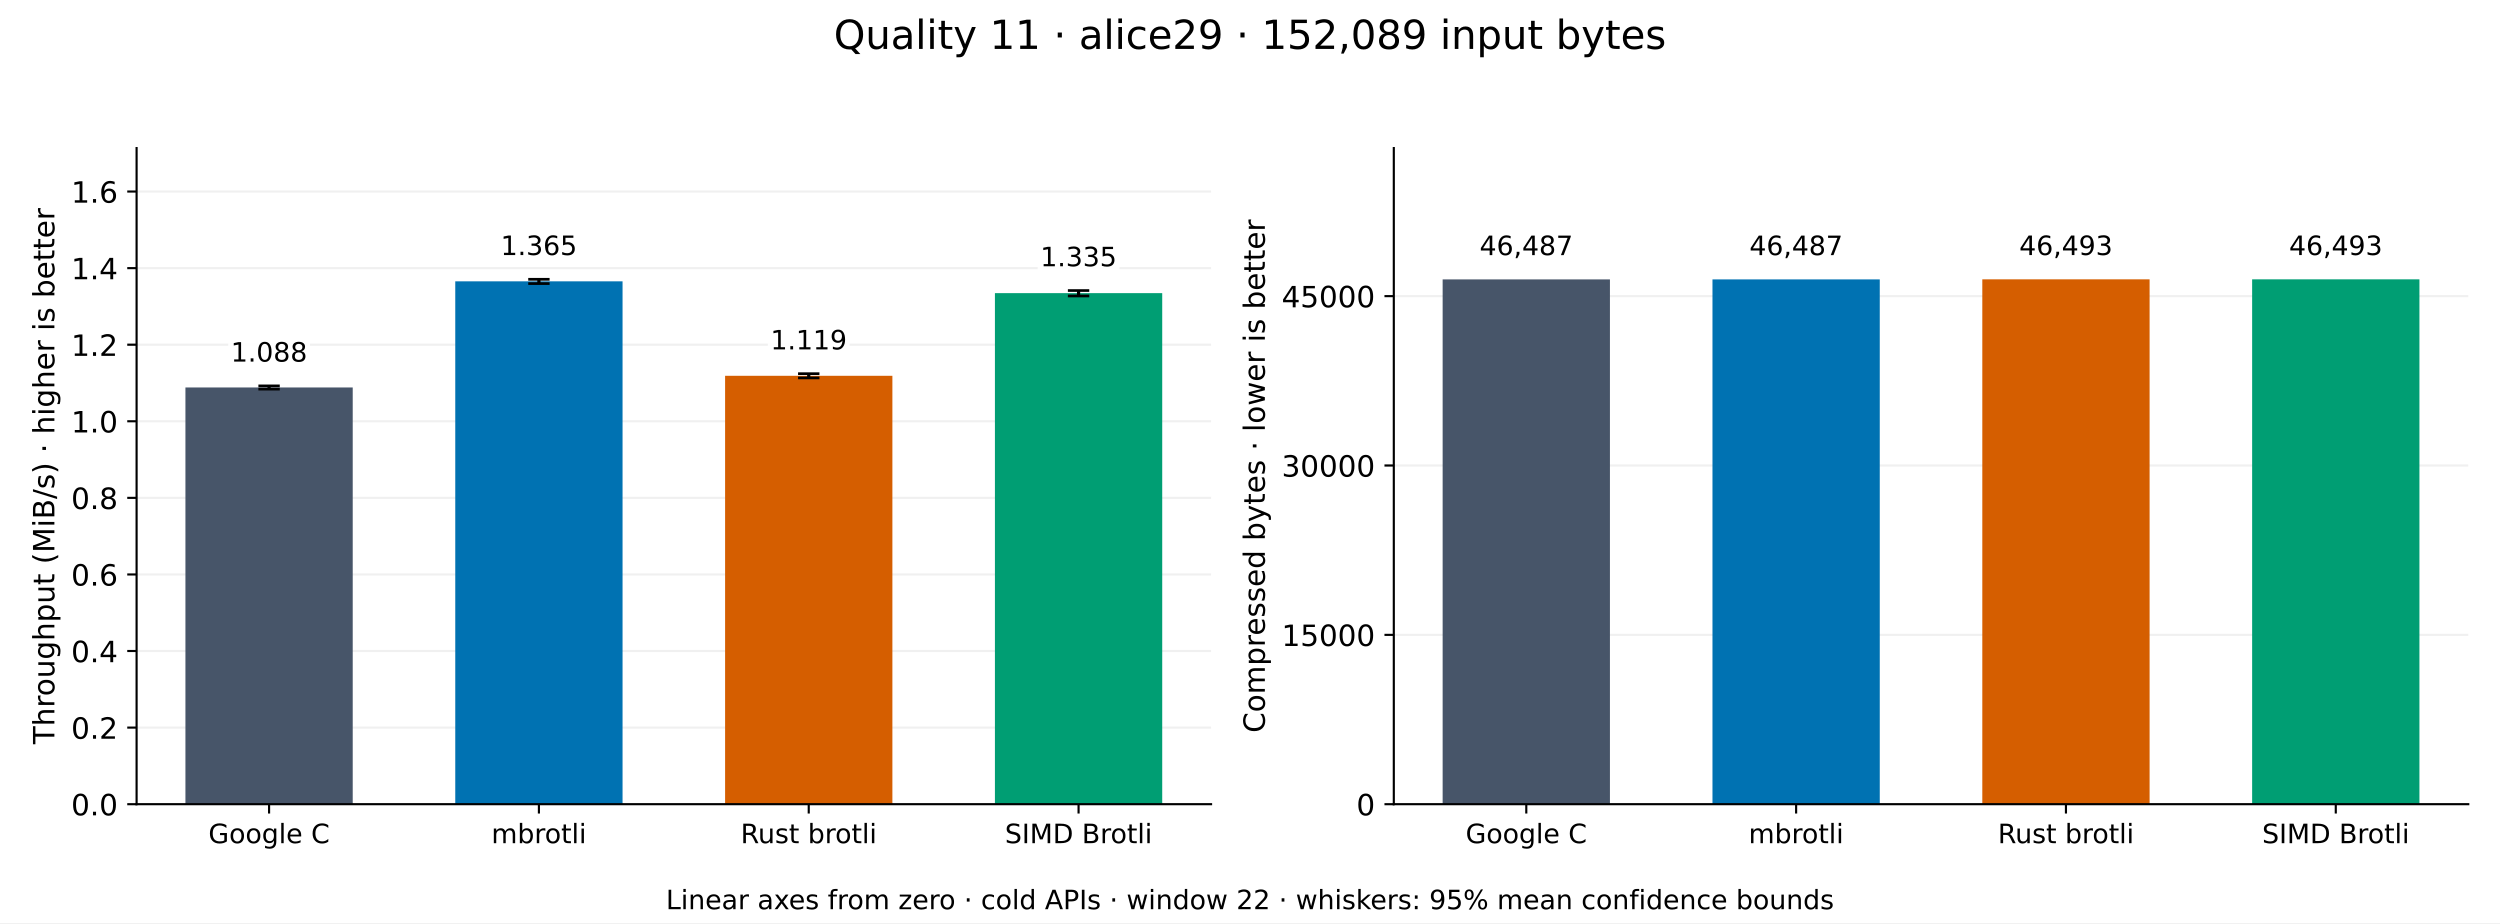
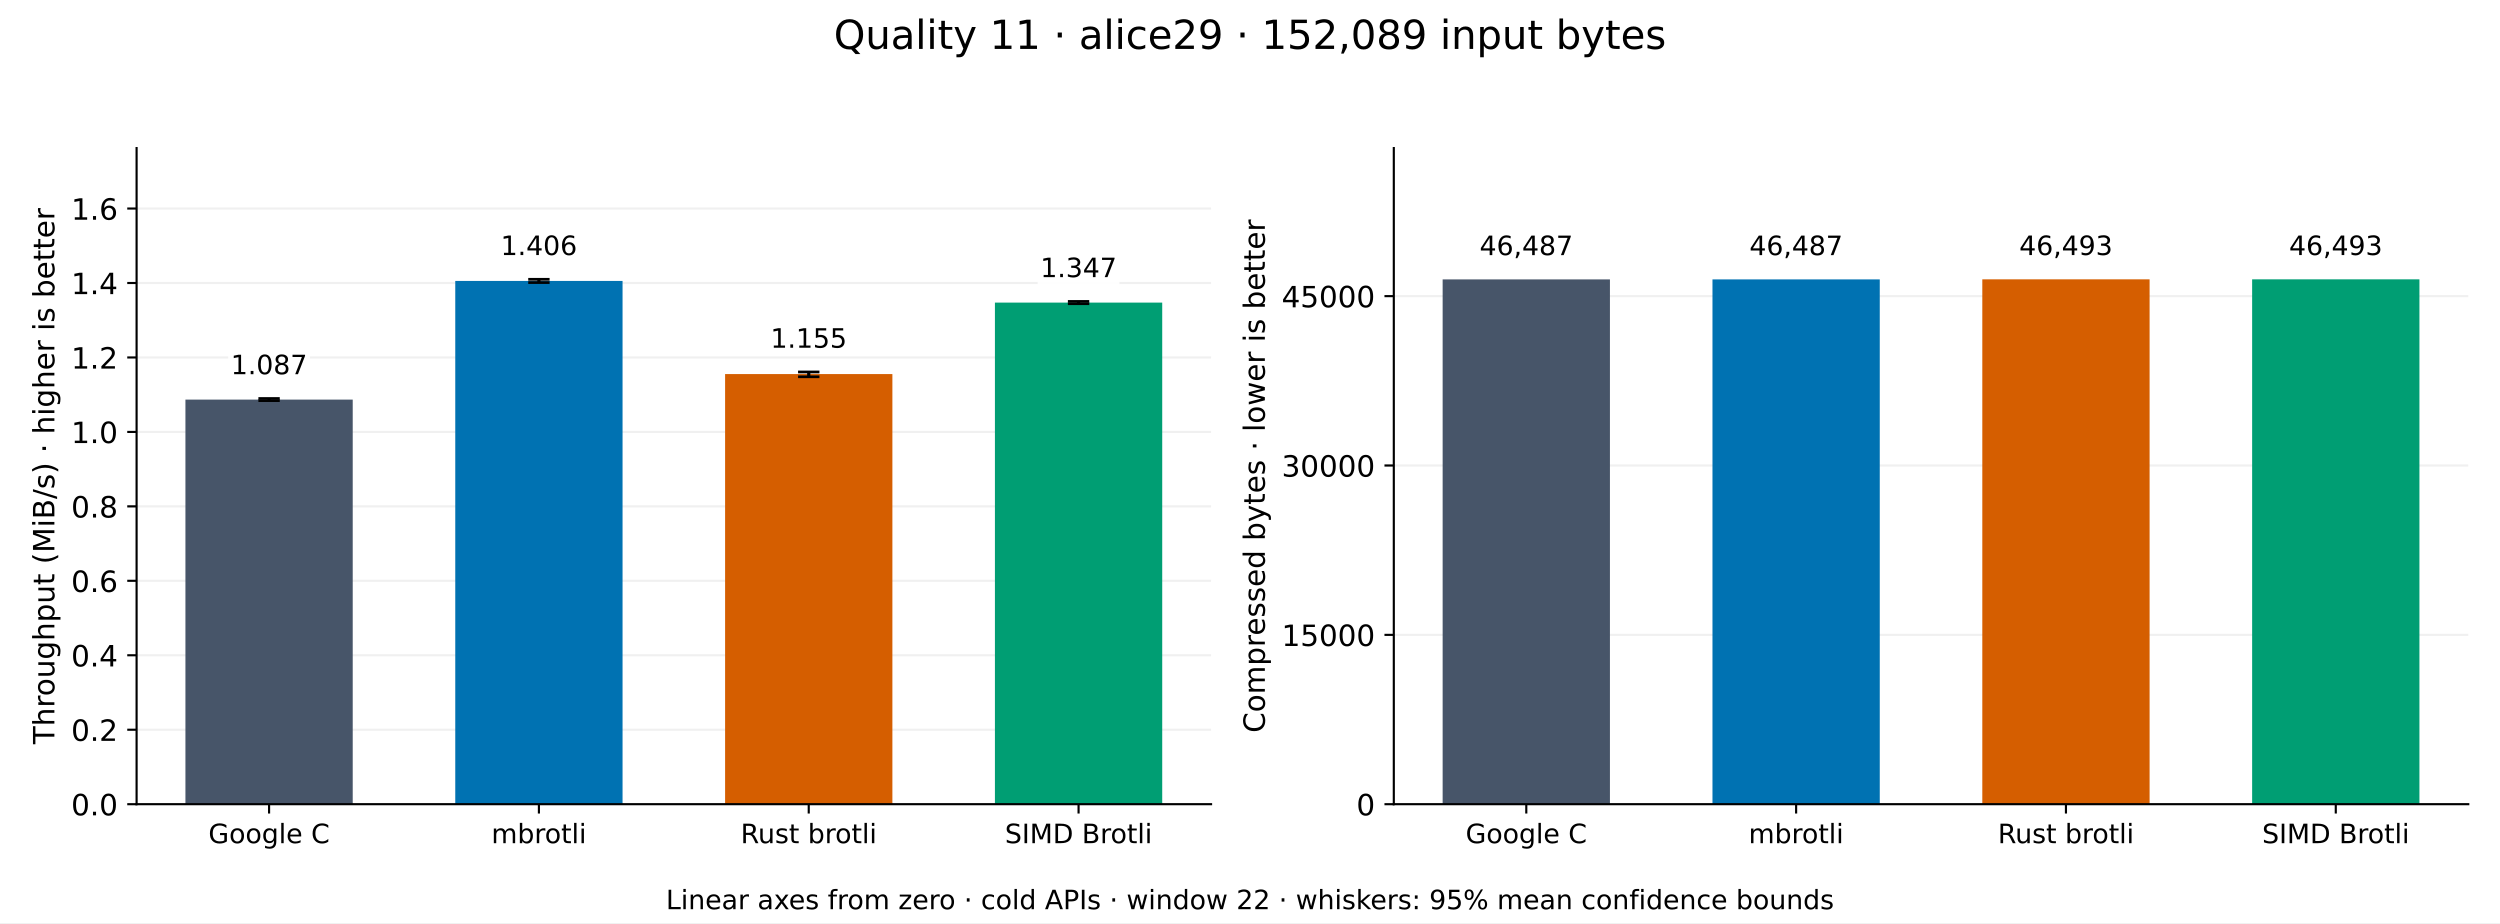
<svg xmlns="http://www.w3.org/2000/svg" xmlns:xlink="http://www.w3.org/1999/xlink" width="936pt" height="345.6pt" viewBox="0 0 936 345.6" version="1.1">
  <defs>
    <style type="text/css">*{stroke-linejoin: round; stroke-linecap: butt}</style>
  </defs>
  <g id="figure_1">
    <g id="patch_1">
      <path d="M 0 345.6 L 936 345.6 L 936 0 L 0 0 z " style="fill: #ffffff" />
    </g>
    <g id="axes_1">
      <g id="patch_2">
        <path d="M 51.14 301.088 L 453.42 301.088 L 453.42 55.44 L 51.14 55.44 z " style="fill: #ffffff" />
      </g>
      <g id="matplotlib.axis_1">
        <g id="xtick_1">
          <g id="line2d_1">
            <defs>
              <path id="m3d63aaa0ea" d="M 0 0 L 0 3.5 " style="stroke: #000000; stroke-width: 0.8" />
            </defs>
            <g>
              <use xlink:href="#m3d63aaa0ea" x="100.743" y="301.088" style="stroke: #000000; stroke-width: 0.8" />
            </g>
          </g>
          <g id="text_1">
            <text style="font-size: 10px; font-family: 'DejaVu Sans', 'Bitstream Vera Sans', 'Computer Modern Sans Serif', 'Lucida Grande', 'Verdana', 'Geneva', 'Lucid', 'Arial', 'Helvetica', 'Avant Garde', sans-serif; text-anchor: middle" x="100.743" y="315.686" transform="rotate(-0 100.7431 315.6864)">Google C</text>
          </g>
        </g>
        <g id="xtick_2">
          <g id="line2d_2">
            <g>
              <use xlink:href="#m3d63aaa0ea" x="201.768" y="301.088" style="stroke: #000000; stroke-width: 0.8" />
            </g>
          </g>
          <g id="text_2">
            <text style="font-size: 10px; font-family: 'DejaVu Sans', 'Bitstream Vera Sans', 'Computer Modern Sans Serif', 'Lucida Grande', 'Verdana', 'Geneva', 'Lucid', 'Arial', 'Helvetica', 'Avant Garde', sans-serif; text-anchor: middle" x="201.768" y="315.686" transform="rotate(-0 201.7677 315.6864)">mbrotli</text>
          </g>
        </g>
        <g id="xtick_3">
          <g id="line2d_3">
            <g>
              <use xlink:href="#m3d63aaa0ea" x="302.792" y="301.088" style="stroke: #000000; stroke-width: 0.8" />
            </g>
          </g>
          <g id="text_3">
            <text style="font-size: 10px; font-family: 'DejaVu Sans', 'Bitstream Vera Sans', 'Computer Modern Sans Serif', 'Lucida Grande', 'Verdana', 'Geneva', 'Lucid', 'Arial', 'Helvetica', 'Avant Garde', sans-serif; text-anchor: middle" x="302.792" y="315.686" transform="rotate(-0 302.7923 315.6864)">Rust brotli</text>
          </g>
        </g>
        <g id="xtick_4">
          <g id="line2d_4">
            <g>
              <use xlink:href="#m3d63aaa0ea" x="403.817" y="301.088" style="stroke: #000000; stroke-width: 0.8" />
            </g>
          </g>
          <g id="text_4">
            <text style="font-size: 10px; font-family: 'DejaVu Sans', 'Bitstream Vera Sans', 'Computer Modern Sans Serif', 'Lucida Grande', 'Verdana', 'Geneva', 'Lucid', 'Arial', 'Helvetica', 'Avant Garde', sans-serif; text-anchor: middle" x="403.817" y="315.686" transform="rotate(-0 403.8169 315.6864)">SIMD Brotli</text>
          </g>
        </g>
      </g>
      <g id="matplotlib.axis_2">
        <g id="ytick_1">
          <g id="line2d_5">
            <path d="M 51.14 301.088 L 453.42 301.088 " clip-path="url(#p84ce2953eb)" style="fill: none; stroke: #b0b0b0; stroke-opacity: 0.18; stroke-width: 0.8; stroke-linecap: square" />
          </g>
          <g id="line2d_6">
            <defs>
              <path id="mb6c034703b" d="M 0 0 L -3.5 0 " style="stroke: #000000; stroke-width: 0.8" />
            </defs>
            <g>
              <use xlink:href="#mb6c034703b" x="51.14" y="301.088" style="stroke: #000000; stroke-width: 0.8" />
            </g>
          </g>
          <g id="text_5">
            <text style="font-size: 11px; font-family: 'DejaVu Sans', 'Bitstream Vera Sans', 'Computer Modern Sans Serif', 'Lucida Grande', 'Verdana', 'Geneva', 'Lucid', 'Arial', 'Helvetica', 'Avant Garde', sans-serif; text-anchor: end" x="44.14" y="305.267" transform="rotate(-0 44.14 305.2671)">0.0</text>
          </g>
        </g>
        <g id="ytick_2">
          <g id="line2d_7">
-             <path d="M 51.14 272.416 L 453.42 272.416 " clip-path="url(#p84ce2953eb)" style="fill: none; stroke: #b0b0b0; stroke-opacity: 0.18; stroke-width: 0.8; stroke-linecap: square" />
+             <path d="M 51.14 273.212 L 453.42 273.212 " clip-path="url(#p84ce2953eb)" style="fill: none; stroke: #b0b0b0; stroke-opacity: 0.18; stroke-width: 0.8; stroke-linecap: square" />
          </g>
          <g id="line2d_8">
            <g>
-               <use xlink:href="#mb6c034703b" x="51.14" y="272.416" style="stroke: #000000; stroke-width: 0.8" />
+               <use xlink:href="#mb6c034703b" x="51.14" y="273.212" style="stroke: #000000; stroke-width: 0.8" />
            </g>
          </g>
          <g id="text_6">
-             <text style="font-size: 11px; font-family: 'DejaVu Sans', 'Bitstream Vera Sans', 'Computer Modern Sans Serif', 'Lucida Grande', 'Verdana', 'Geneva', 'Lucid', 'Arial', 'Helvetica', 'Avant Garde', sans-serif; text-anchor: end" x="44.14" y="276.595" transform="rotate(-0 44.14 276.5949)">0.2</text>
+             <text style="font-size: 11px; font-family: 'DejaVu Sans', 'Bitstream Vera Sans', 'Computer Modern Sans Serif', 'Lucida Grande', 'Verdana', 'Geneva', 'Lucid', 'Arial', 'Helvetica', 'Avant Garde', sans-serif; text-anchor: end" x="44.14" y="277.391" transform="rotate(-0 44.14 277.3908)">0.2</text>
          </g>
        </g>
        <g id="ytick_3">
          <g id="line2d_9">
-             <path d="M 51.14 243.744 L 453.42 243.744 " clip-path="url(#p84ce2953eb)" style="fill: none; stroke: #b0b0b0; stroke-opacity: 0.18; stroke-width: 0.8; stroke-linecap: square" />
+             <path d="M 51.14 245.335 L 453.42 245.335 " clip-path="url(#p84ce2953eb)" style="fill: none; stroke: #b0b0b0; stroke-opacity: 0.18; stroke-width: 0.8; stroke-linecap: square" />
          </g>
          <g id="line2d_10">
            <g>
-               <use xlink:href="#mb6c034703b" x="51.14" y="243.744" style="stroke: #000000; stroke-width: 0.8" />
+               <use xlink:href="#mb6c034703b" x="51.14" y="245.335" style="stroke: #000000; stroke-width: 0.8" />
            </g>
          </g>
          <g id="text_7">
-             <text style="font-size: 11px; font-family: 'DejaVu Sans', 'Bitstream Vera Sans', 'Computer Modern Sans Serif', 'Lucida Grande', 'Verdana', 'Geneva', 'Lucid', 'Arial', 'Helvetica', 'Avant Garde', sans-serif; text-anchor: end" x="44.14" y="247.923" transform="rotate(-0 44.14 247.9226)">0.4</text>
+             <text style="font-size: 11px; font-family: 'DejaVu Sans', 'Bitstream Vera Sans', 'Computer Modern Sans Serif', 'Lucida Grande', 'Verdana', 'Geneva', 'Lucid', 'Arial', 'Helvetica', 'Avant Garde', sans-serif; text-anchor: end" x="44.14" y="249.514" transform="rotate(-0 44.14 249.5144)">0.4</text>
          </g>
        </g>
        <g id="ytick_4">
          <g id="line2d_11">
-             <path d="M 51.14 215.071 L 453.42 215.071 " clip-path="url(#p84ce2953eb)" style="fill: none; stroke: #b0b0b0; stroke-opacity: 0.18; stroke-width: 0.8; stroke-linecap: square" />
+             <path d="M 51.14 217.459 L 453.42 217.459 " clip-path="url(#p84ce2953eb)" style="fill: none; stroke: #b0b0b0; stroke-opacity: 0.18; stroke-width: 0.8; stroke-linecap: square" />
          </g>
          <g id="line2d_12">
            <g>
-               <use xlink:href="#mb6c034703b" x="51.14" y="215.071" style="stroke: #000000; stroke-width: 0.8" />
+               <use xlink:href="#mb6c034703b" x="51.14" y="217.459" style="stroke: #000000; stroke-width: 0.8" />
            </g>
          </g>
          <g id="text_8">
-             <text style="font-size: 11px; font-family: 'DejaVu Sans', 'Bitstream Vera Sans', 'Computer Modern Sans Serif', 'Lucida Grande', 'Verdana', 'Geneva', 'Lucid', 'Arial', 'Helvetica', 'Avant Garde', sans-serif; text-anchor: end" x="44.14" y="219.25" transform="rotate(-0 44.14 219.2504)">0.6</text>
+             <text style="font-size: 11px; font-family: 'DejaVu Sans', 'Bitstream Vera Sans', 'Computer Modern Sans Serif', 'Lucida Grande', 'Verdana', 'Geneva', 'Lucid', 'Arial', 'Helvetica', 'Avant Garde', sans-serif; text-anchor: end" x="44.14" y="221.638" transform="rotate(-0 44.14 221.6381)">0.6</text>
          </g>
        </g>
        <g id="ytick_5">
          <g id="line2d_13">
-             <path d="M 51.14 186.399 L 453.42 186.399 " clip-path="url(#p84ce2953eb)" style="fill: none; stroke: #b0b0b0; stroke-opacity: 0.18; stroke-width: 0.8; stroke-linecap: square" />
+             <path d="M 51.14 189.583 L 453.42 189.583 " clip-path="url(#p84ce2953eb)" style="fill: none; stroke: #b0b0b0; stroke-opacity: 0.18; stroke-width: 0.8; stroke-linecap: square" />
          </g>
          <g id="line2d_14">
            <g>
-               <use xlink:href="#mb6c034703b" x="51.14" y="186.399" style="stroke: #000000; stroke-width: 0.8" />
+               <use xlink:href="#mb6c034703b" x="51.14" y="189.583" style="stroke: #000000; stroke-width: 0.8" />
            </g>
          </g>
          <g id="text_9">
-             <text style="font-size: 11px; font-family: 'DejaVu Sans', 'Bitstream Vera Sans', 'Computer Modern Sans Serif', 'Lucida Grande', 'Verdana', 'Geneva', 'Lucid', 'Arial', 'Helvetica', 'Avant Garde', sans-serif; text-anchor: end" x="44.14" y="190.578" transform="rotate(-0 44.14 190.5781)">0.8</text>
+             <text style="font-size: 11px; font-family: 'DejaVu Sans', 'Bitstream Vera Sans', 'Computer Modern Sans Serif', 'Lucida Grande', 'Verdana', 'Geneva', 'Lucid', 'Arial', 'Helvetica', 'Avant Garde', sans-serif; text-anchor: end" x="44.14" y="193.762" transform="rotate(-0 44.14 193.7617)">0.8</text>
          </g>
        </g>
        <g id="ytick_6">
          <g id="line2d_15">
-             <path d="M 51.14 157.727 L 453.42 157.727 " clip-path="url(#p84ce2953eb)" style="fill: none; stroke: #b0b0b0; stroke-opacity: 0.18; stroke-width: 0.8; stroke-linecap: square" />
+             <path d="M 51.14 161.706 L 453.42 161.706 " clip-path="url(#p84ce2953eb)" style="fill: none; stroke: #b0b0b0; stroke-opacity: 0.18; stroke-width: 0.8; stroke-linecap: square" />
          </g>
          <g id="line2d_16">
            <g>
-               <use xlink:href="#mb6c034703b" x="51.14" y="157.727" style="stroke: #000000; stroke-width: 0.8" />
+               <use xlink:href="#mb6c034703b" x="51.14" y="161.706" style="stroke: #000000; stroke-width: 0.8" />
            </g>
          </g>
          <g id="text_10">
-             <text style="font-size: 11px; font-family: 'DejaVu Sans', 'Bitstream Vera Sans', 'Computer Modern Sans Serif', 'Lucida Grande', 'Verdana', 'Geneva', 'Lucid', 'Arial', 'Helvetica', 'Avant Garde', sans-serif; text-anchor: end" x="44.14" y="161.906" transform="rotate(-0 44.14 161.9059)">1.0</text>
+             <text style="font-size: 11px; font-family: 'DejaVu Sans', 'Bitstream Vera Sans', 'Computer Modern Sans Serif', 'Lucida Grande', 'Verdana', 'Geneva', 'Lucid', 'Arial', 'Helvetica', 'Avant Garde', sans-serif; text-anchor: end" x="44.14" y="165.885" transform="rotate(-0 44.14 165.8854)">1.0</text>
          </g>
        </g>
        <g id="ytick_7">
          <g id="line2d_17">
-             <path d="M 51.14 129.055 L 453.42 129.055 " clip-path="url(#p84ce2953eb)" style="fill: none; stroke: #b0b0b0; stroke-opacity: 0.18; stroke-width: 0.8; stroke-linecap: square" />
+             <path d="M 51.14 133.83 L 453.42 133.83 " clip-path="url(#p84ce2953eb)" style="fill: none; stroke: #b0b0b0; stroke-opacity: 0.18; stroke-width: 0.8; stroke-linecap: square" />
          </g>
          <g id="line2d_18">
            <g>
-               <use xlink:href="#mb6c034703b" x="51.14" y="129.055" style="stroke: #000000; stroke-width: 0.8" />
+               <use xlink:href="#mb6c034703b" x="51.14" y="133.83" style="stroke: #000000; stroke-width: 0.8" />
            </g>
          </g>
          <g id="text_11">
-             <text style="font-size: 11px; font-family: 'DejaVu Sans', 'Bitstream Vera Sans', 'Computer Modern Sans Serif', 'Lucida Grande', 'Verdana', 'Geneva', 'Lucid', 'Arial', 'Helvetica', 'Avant Garde', sans-serif; text-anchor: end" x="44.14" y="133.234" transform="rotate(-0 44.14 133.2337)">1.2</text>
+             <text style="font-size: 11px; font-family: 'DejaVu Sans', 'Bitstream Vera Sans', 'Computer Modern Sans Serif', 'Lucida Grande', 'Verdana', 'Geneva', 'Lucid', 'Arial', 'Helvetica', 'Avant Garde', sans-serif; text-anchor: end" x="44.14" y="138.009" transform="rotate(-0 44.14 138.009)">1.2</text>
          </g>
        </g>
        <g id="ytick_8">
          <g id="line2d_19">
-             <path d="M 51.14 100.382 L 453.42 100.382 " clip-path="url(#p84ce2953eb)" style="fill: none; stroke: #b0b0b0; stroke-opacity: 0.18; stroke-width: 0.8; stroke-linecap: square" />
+             <path d="M 51.14 105.954 L 453.42 105.954 " clip-path="url(#p84ce2953eb)" style="fill: none; stroke: #b0b0b0; stroke-opacity: 0.18; stroke-width: 0.8; stroke-linecap: square" />
          </g>
          <g id="line2d_20">
            <g>
-               <use xlink:href="#mb6c034703b" x="51.14" y="100.382" style="stroke: #000000; stroke-width: 0.8" />
+               <use xlink:href="#mb6c034703b" x="51.14" y="105.954" style="stroke: #000000; stroke-width: 0.8" />
            </g>
          </g>
          <g id="text_12">
-             <text style="font-size: 11px; font-family: 'DejaVu Sans', 'Bitstream Vera Sans', 'Computer Modern Sans Serif', 'Lucida Grande', 'Verdana', 'Geneva', 'Lucid', 'Arial', 'Helvetica', 'Avant Garde', sans-serif; text-anchor: end" x="44.14" y="104.561" transform="rotate(-0 44.14 104.5614)">1.4</text>
+             <text style="font-size: 11px; font-family: 'DejaVu Sans', 'Bitstream Vera Sans', 'Computer Modern Sans Serif', 'Lucida Grande', 'Verdana', 'Geneva', 'Lucid', 'Arial', 'Helvetica', 'Avant Garde', sans-serif; text-anchor: end" x="44.14" y="110.133" transform="rotate(-0 44.14 110.1327)">1.4</text>
          </g>
        </g>
        <g id="ytick_9">
          <g id="line2d_21">
-             <path d="M 51.14 71.71 L 453.42 71.71 " clip-path="url(#p84ce2953eb)" style="fill: none; stroke: #b0b0b0; stroke-opacity: 0.18; stroke-width: 0.8; stroke-linecap: square" />
+             <path d="M 51.14 78.077 L 453.42 78.077 " clip-path="url(#p84ce2953eb)" style="fill: none; stroke: #b0b0b0; stroke-opacity: 0.18; stroke-width: 0.8; stroke-linecap: square" />
          </g>
          <g id="line2d_22">
            <g>
-               <use xlink:href="#mb6c034703b" x="51.14" y="71.71" style="stroke: #000000; stroke-width: 0.8" />
+               <use xlink:href="#mb6c034703b" x="51.14" y="78.077" style="stroke: #000000; stroke-width: 0.8" />
            </g>
          </g>
          <g id="text_13">
-             <text style="font-size: 11px; font-family: 'DejaVu Sans', 'Bitstream Vera Sans', 'Computer Modern Sans Serif', 'Lucida Grande', 'Verdana', 'Geneva', 'Lucid', 'Arial', 'Helvetica', 'Avant Garde', sans-serif; text-anchor: end" x="44.14" y="75.889" transform="rotate(-0 44.14 75.88916)">1.6</text>
+             <text style="font-size: 11px; font-family: 'DejaVu Sans', 'Bitstream Vera Sans', 'Computer Modern Sans Serif', 'Lucida Grande', 'Verdana', 'Geneva', 'Lucid', 'Arial', 'Helvetica', 'Avant Garde', sans-serif; text-anchor: end" x="44.14" y="82.256" transform="rotate(-0 44.14 82.25629)">1.6</text>
          </g>
        </g>
        <g id="text_14">
          <text style="font-size: 11px; font-family: 'DejaVu Sans', 'Bitstream Vera Sans', 'Computer Modern Sans Serif', 'Lucida Grande', 'Verdana', 'Geneva', 'Lucid', 'Arial', 'Helvetica', 'Avant Garde', sans-serif; text-anchor: middle" x="20.359" y="178.264" transform="rotate(-90 20.35891 178.264)">Throughput (MiB/s) · higher is better</text>
        </g>
      </g>
      <g id="patch_3">
-         <path d="M 69.425 301.088 L 132.061 301.088 L 132.061 145.062 L 69.425 145.062 z " clip-path="url(#p84ce2953eb)" style="fill: #475569" />
+         <path d="M 69.425 301.088 L 132.061 301.088 L 132.061 149.604 L 69.425 149.604 z " clip-path="url(#p84ce2953eb)" style="fill: #475569" />
      </g>
      <g id="patch_4">
-         <path d="M 170.45 301.088 L 233.085 301.088 L 233.085 105.342 L 170.45 105.342 z " clip-path="url(#p84ce2953eb)" style="fill: #0072b2" />
+         <path d="M 170.45 301.088 L 233.085 301.088 L 233.085 105.173 L 170.45 105.173 z " clip-path="url(#p84ce2953eb)" style="fill: #0072b2" />
      </g>
      <g id="patch_5">
-         <path d="M 271.475 301.088 L 334.11 301.088 L 334.11 140.696 L 271.475 140.696 z " clip-path="url(#p84ce2953eb)" style="fill: #d55e00" />
+         <path d="M 271.475 301.088 L 334.11 301.088 L 334.11 140.06 L 271.475 140.06 z " clip-path="url(#p84ce2953eb)" style="fill: #d55e00" />
      </g>
      <g id="patch_6">
-         <path d="M 372.499 301.088 L 435.135 301.088 L 435.135 109.749 L 372.499 109.749 z " clip-path="url(#p84ce2953eb)" style="fill: #009e73" />
+         <path d="M 372.499 301.088 L 435.135 301.088 L 435.135 113.292 L 372.499 113.292 z " clip-path="url(#p84ce2953eb)" style="fill: #009e73" />
      </g>
      <g id="LineCollection_1">
-         <path d="M 100.743 145.701 L 100.743 144.473 " clip-path="url(#p84ce2953eb)" style="fill: none; stroke: #000000; stroke-width: 1.2" />
-         <path d="M 201.768 106.189 L 201.768 104.57 " clip-path="url(#p84ce2953eb)" style="fill: none; stroke: #000000; stroke-width: 1.2" />
-         <path d="M 302.792 141.503 L 302.792 139.906 " clip-path="url(#p84ce2953eb)" style="fill: none; stroke: #000000; stroke-width: 1.2" />
-         <path d="M 403.817 110.811 L 403.817 108.772 " clip-path="url(#p84ce2953eb)" style="fill: none; stroke: #000000; stroke-width: 1.2" />
+         <path d="M 100.743 150.007 L 100.743 149.189 " clip-path="url(#p84ce2953eb)" style="fill: none; stroke: #000000; stroke-width: 1.2" />
+         <path d="M 201.768 105.813 L 201.768 104.57 " clip-path="url(#p84ce2953eb)" style="fill: none; stroke: #000000; stroke-width: 1.2" />
+         <path d="M 302.792 141.067 L 302.792 139.264 " clip-path="url(#p84ce2953eb)" style="fill: none; stroke: #000000; stroke-width: 1.2" />
+         <path d="M 403.817 113.725 L 403.817 112.847 " clip-path="url(#p84ce2953eb)" style="fill: none; stroke: #000000; stroke-width: 1.2" />
      </g>
      <g id="line2d_23">
        <defs>
          <path id="ma4d3aa00d3" d="M 4 0 L -4 -0 " style="stroke: #000000" />
        </defs>
        <g clip-path="url(#p84ce2953eb)">
-           <use xlink:href="#ma4d3aa00d3" x="100.743" y="145.701" style="fill: #1f77b4; stroke: #000000" />
-           <use xlink:href="#ma4d3aa00d3" x="201.768" y="106.189" style="fill: #1f77b4; stroke: #000000" />
-           <use xlink:href="#ma4d3aa00d3" x="302.792" y="141.503" style="fill: #1f77b4; stroke: #000000" />
-           <use xlink:href="#ma4d3aa00d3" x="403.817" y="110.811" style="fill: #1f77b4; stroke: #000000" />
+           <use xlink:href="#ma4d3aa00d3" x="100.743" y="150.007" style="fill: #1f77b4; stroke: #000000" />
+           <use xlink:href="#ma4d3aa00d3" x="201.768" y="105.813" style="fill: #1f77b4; stroke: #000000" />
+           <use xlink:href="#ma4d3aa00d3" x="302.792" y="141.067" style="fill: #1f77b4; stroke: #000000" />
+           <use xlink:href="#ma4d3aa00d3" x="403.817" y="113.725" style="fill: #1f77b4; stroke: #000000" />
        </g>
      </g>
      <g id="line2d_24">
        <g clip-path="url(#p84ce2953eb)">
-           <use xlink:href="#ma4d3aa00d3" x="100.743" y="144.473" style="fill: #1f77b4; stroke: #000000" />
+           <use xlink:href="#ma4d3aa00d3" x="100.743" y="149.189" style="fill: #1f77b4; stroke: #000000" />
          <use xlink:href="#ma4d3aa00d3" x="201.768" y="104.57" style="fill: #1f77b4; stroke: #000000" />
-           <use xlink:href="#ma4d3aa00d3" x="302.792" y="139.906" style="fill: #1f77b4; stroke: #000000" />
-           <use xlink:href="#ma4d3aa00d3" x="403.817" y="108.772" style="fill: #1f77b4; stroke: #000000" />
+           <use xlink:href="#ma4d3aa00d3" x="302.792" y="139.264" style="fill: #1f77b4; stroke: #000000" />
+           <use xlink:href="#ma4d3aa00d3" x="403.817" y="112.847" style="fill: #1f77b4; stroke: #000000" />
        </g>
      </g>
      <g id="patch_7">
        <path d="M 51.14 301.088 L 51.14 55.44 " style="fill: none; stroke: #000000; stroke-width: 0.8; stroke-linejoin: miter; stroke-linecap: square" />
      </g>
      <g id="patch_8">
        <path d="M 51.14 301.088 L 453.42 301.088 " style="fill: none; stroke: #000000; stroke-width: 0.8; stroke-linejoin: miter; stroke-linecap: square" />
      </g>
      <g id="text_15">
        <g id="patch_9">
-           <path d="M 85.429 138.473 L 116.057 138.473 L 116.057 126.795 L 85.429 126.795 z " style="fill: #ffffff; opacity: 0.9" />
-         </g>
-         <text style="font-size: 10px; font-family: 'DejaVu Sans', 'Bitstream Vera Sans', 'Computer Modern Sans Serif', 'Lucida Grande', 'Verdana', 'Geneva', 'Lucid', 'Arial', 'Helvetica', 'Avant Garde', sans-serif; text-anchor: middle" x="100.743" y="135.393" transform="rotate(-0 100.7431 135.393)">1.088</text>
+           <path d="M 85.429 143.189 L 116.057 143.189 L 116.057 131.51 L 85.429 131.51 z " style="fill: #ffffff; opacity: 0.9" />
+         </g>
+         <text style="font-size: 10px; font-family: 'DejaVu Sans', 'Bitstream Vera Sans', 'Computer Modern Sans Serif', 'Lucida Grande', 'Verdana', 'Geneva', 'Lucid', 'Arial', 'Helvetica', 'Avant Garde', sans-serif; text-anchor: middle" x="100.743" y="140.109" transform="rotate(-0 100.7431 140.1088)">1.087</text>
      </g>
      <g id="text_16">
        <g id="patch_10">
          <path d="M 186.454 98.57 L 217.082 98.57 L 217.082 86.891 L 186.454 86.891 z " style="fill: #ffffff; opacity: 0.9" />
        </g>
-         <text style="font-size: 10px; font-family: 'DejaVu Sans', 'Bitstream Vera Sans', 'Computer Modern Sans Serif', 'Lucida Grande', 'Verdana', 'Geneva', 'Lucid', 'Arial', 'Helvetica', 'Avant Garde', sans-serif; text-anchor: middle" x="201.768" y="95.49" transform="rotate(-0 201.7677 95.48991)">1.365</text>
+         <text style="font-size: 10px; font-family: 'DejaVu Sans', 'Bitstream Vera Sans', 'Computer Modern Sans Serif', 'Lucida Grande', 'Verdana', 'Geneva', 'Lucid', 'Arial', 'Helvetica', 'Avant Garde', sans-serif; text-anchor: middle" x="201.768" y="95.49" transform="rotate(-0 201.7677 95.48991)">1.406</text>
      </g>
      <g id="text_17">
        <g id="patch_11">
-           <path d="M 287.478 133.906 L 318.106 133.906 L 318.106 122.228 L 287.478 122.228 z " style="fill: #ffffff; opacity: 0.9" />
-         </g>
-         <text style="font-size: 10px; font-family: 'DejaVu Sans', 'Bitstream Vera Sans', 'Computer Modern Sans Serif', 'Lucida Grande', 'Verdana', 'Geneva', 'Lucid', 'Arial', 'Helvetica', 'Avant Garde', sans-serif; text-anchor: middle" x="302.792" y="130.826" transform="rotate(-0 302.7923 130.8263)">1.119</text>
+           <path d="M 287.478 133.264 L 318.106 133.264 L 318.106 121.586 L 287.478 121.586 z " style="fill: #ffffff; opacity: 0.9" />
+         </g>
+         <text style="font-size: 10px; font-family: 'DejaVu Sans', 'Bitstream Vera Sans', 'Computer Modern Sans Serif', 'Lucida Grande', 'Verdana', 'Geneva', 'Lucid', 'Arial', 'Helvetica', 'Avant Garde', sans-serif; text-anchor: middle" x="302.792" y="130.184" transform="rotate(-0 302.7923 130.1841)">1.155</text>
      </g>
      <g id="text_18">
        <g id="patch_12">
-           <path d="M 388.503 102.772 L 419.131 102.772 L 419.131 91.094 L 388.503 91.094 z " style="fill: #ffffff; opacity: 0.9" />
-         </g>
-         <text style="font-size: 10px; font-family: 'DejaVu Sans', 'Bitstream Vera Sans', 'Computer Modern Sans Serif', 'Lucida Grande', 'Verdana', 'Geneva', 'Lucid', 'Arial', 'Helvetica', 'Avant Garde', sans-serif; text-anchor: middle" x="403.817" y="99.692" transform="rotate(-0 403.8169 99.69221)">1.335</text>
+           <path d="M 388.503 106.847 L 419.131 106.847 L 419.131 95.169 L 388.503 95.169 z " style="fill: #ffffff; opacity: 0.9" />
+         </g>
+         <text style="font-size: 10px; font-family: 'DejaVu Sans', 'Bitstream Vera Sans', 'Computer Modern Sans Serif', 'Lucida Grande', 'Verdana', 'Geneva', 'Lucid', 'Arial', 'Helvetica', 'Avant Garde', sans-serif; text-anchor: middle" x="403.817" y="103.767" transform="rotate(-0 403.8169 103.767)">1.347</text>
      </g>
    </g>
    <g id="axes_2">
      <g id="patch_13">
        <path d="M 521.84 301.088 L 924.12 301.088 L 924.12 55.44 L 521.84 55.44 z " style="fill: #ffffff" />
      </g>
      <g id="matplotlib.axis_3">
        <g id="xtick_5">
          <g id="line2d_25">
            <g>
              <use xlink:href="#m3d63aaa0ea" x="571.443" y="301.088" style="stroke: #000000; stroke-width: 0.8" />
            </g>
          </g>
          <g id="text_19">
            <text style="font-size: 10px; font-family: 'DejaVu Sans', 'Bitstream Vera Sans', 'Computer Modern Sans Serif', 'Lucida Grande', 'Verdana', 'Geneva', 'Lucid', 'Arial', 'Helvetica', 'Avant Garde', sans-serif; text-anchor: middle" x="571.443" y="315.686" transform="rotate(-0 571.4431 315.6864)">Google C</text>
          </g>
        </g>
        <g id="xtick_6">
          <g id="line2d_26">
            <g>
              <use xlink:href="#m3d63aaa0ea" x="672.468" y="301.088" style="stroke: #000000; stroke-width: 0.8" />
            </g>
          </g>
          <g id="text_20">
            <text style="font-size: 10px; font-family: 'DejaVu Sans', 'Bitstream Vera Sans', 'Computer Modern Sans Serif', 'Lucida Grande', 'Verdana', 'Geneva', 'Lucid', 'Arial', 'Helvetica', 'Avant Garde', sans-serif; text-anchor: middle" x="672.468" y="315.686" transform="rotate(-0 672.4677 315.6864)">mbrotli</text>
          </g>
        </g>
        <g id="xtick_7">
          <g id="line2d_27">
            <g>
              <use xlink:href="#m3d63aaa0ea" x="773.492" y="301.088" style="stroke: #000000; stroke-width: 0.8" />
            </g>
          </g>
          <g id="text_21">
            <text style="font-size: 10px; font-family: 'DejaVu Sans', 'Bitstream Vera Sans', 'Computer Modern Sans Serif', 'Lucida Grande', 'Verdana', 'Geneva', 'Lucid', 'Arial', 'Helvetica', 'Avant Garde', sans-serif; text-anchor: middle" x="773.492" y="315.686" transform="rotate(-0 773.4923 315.6864)">Rust brotli</text>
          </g>
        </g>
        <g id="xtick_8">
          <g id="line2d_28">
            <g>
              <use xlink:href="#m3d63aaa0ea" x="874.517" y="301.088" style="stroke: #000000; stroke-width: 0.8" />
            </g>
          </g>
          <g id="text_22">
            <text style="font-size: 10px; font-family: 'DejaVu Sans', 'Bitstream Vera Sans', 'Computer Modern Sans Serif', 'Lucida Grande', 'Verdana', 'Geneva', 'Lucid', 'Arial', 'Helvetica', 'Avant Garde', sans-serif; text-anchor: middle" x="874.517" y="315.686" transform="rotate(-0 874.5169 315.6864)">SIMD Brotli</text>
          </g>
        </g>
      </g>
      <g id="matplotlib.axis_4">
        <g id="ytick_10">
          <g id="line2d_29">
            <path d="M 521.84 301.088 L 924.12 301.088 " clip-path="url(#p96741e8146)" style="fill: none; stroke: #b0b0b0; stroke-opacity: 0.18; stroke-width: 0.8; stroke-linecap: square" />
          </g>
          <g id="line2d_30">
            <g>
              <use xlink:href="#mb6c034703b" x="521.84" y="301.088" style="stroke: #000000; stroke-width: 0.8" />
            </g>
          </g>
          <g id="text_23">
            <text style="font-size: 11px; font-family: 'DejaVu Sans', 'Bitstream Vera Sans', 'Computer Modern Sans Serif', 'Lucida Grande', 'Verdana', 'Geneva', 'Lucid', 'Arial', 'Helvetica', 'Avant Garde', sans-serif; text-anchor: end" x="514.84" y="305.267" transform="rotate(-0 514.84 305.2671)">0</text>
          </g>
        </g>
        <g id="ytick_11">
          <g id="line2d_31">
            <path d="M 521.84 237.685 L 924.12 237.685 " clip-path="url(#p96741e8146)" style="fill: none; stroke: #b0b0b0; stroke-opacity: 0.18; stroke-width: 0.8; stroke-linecap: square" />
          </g>
          <g id="line2d_32">
            <g>
              <use xlink:href="#mb6c034703b" x="521.84" y="237.685" style="stroke: #000000; stroke-width: 0.8" />
            </g>
          </g>
          <g id="text_24">
            <text style="font-size: 11px; font-family: 'DejaVu Sans', 'Bitstream Vera Sans', 'Computer Modern Sans Serif', 'Lucida Grande', 'Verdana', 'Geneva', 'Lucid', 'Arial', 'Helvetica', 'Avant Garde', sans-serif; text-anchor: end" x="514.84" y="241.865" transform="rotate(-0 514.84 241.8646)">15000</text>
          </g>
        </g>
        <g id="ytick_12">
          <g id="line2d_33">
            <path d="M 521.84 174.283 L 924.12 174.283 " clip-path="url(#p96741e8146)" style="fill: none; stroke: #b0b0b0; stroke-opacity: 0.18; stroke-width: 0.8; stroke-linecap: square" />
          </g>
          <g id="line2d_34">
            <g>
              <use xlink:href="#mb6c034703b" x="521.84" y="174.283" style="stroke: #000000; stroke-width: 0.8" />
            </g>
          </g>
          <g id="text_25">
            <text style="font-size: 11px; font-family: 'DejaVu Sans', 'Bitstream Vera Sans', 'Computer Modern Sans Serif', 'Lucida Grande', 'Verdana', 'Geneva', 'Lucid', 'Arial', 'Helvetica', 'Avant Garde', sans-serif; text-anchor: end" x="514.84" y="178.462" transform="rotate(-0 514.84 178.462)">30000</text>
          </g>
        </g>
        <g id="ytick_13">
          <g id="line2d_35">
            <path d="M 521.84 110.88 L 924.12 110.88 " clip-path="url(#p96741e8146)" style="fill: none; stroke: #b0b0b0; stroke-opacity: 0.18; stroke-width: 0.8; stroke-linecap: square" />
          </g>
          <g id="line2d_36">
            <g>
              <use xlink:href="#mb6c034703b" x="521.84" y="110.88" style="stroke: #000000; stroke-width: 0.8" />
            </g>
          </g>
          <g id="text_26">
            <text style="font-size: 11px; font-family: 'DejaVu Sans', 'Bitstream Vera Sans', 'Computer Modern Sans Serif', 'Lucida Grande', 'Verdana', 'Geneva', 'Lucid', 'Arial', 'Helvetica', 'Avant Garde', sans-serif; text-anchor: end" x="514.84" y="115.059" transform="rotate(-0 514.84 115.0594)">45000</text>
          </g>
        </g>
        <g id="text_27">
          <text style="font-size: 11px; font-family: 'DejaVu Sans', 'Bitstream Vera Sans', 'Computer Modern Sans Serif', 'Lucida Grande', 'Verdana', 'Geneva', 'Lucid', 'Arial', 'Helvetica', 'Avant Garde', sans-serif; text-anchor: middle" x="473.559" y="178.264" transform="rotate(-90 473.5586 178.264)">Compressed bytes · lower is better</text>
        </g>
      </g>
      <g id="patch_14">
        <path d="M 540.125 301.088 L 602.761 301.088 L 602.761 104.595 L 540.125 104.595 z " clip-path="url(#p96741e8146)" style="fill: #475569" />
      </g>
      <g id="patch_15">
        <path d="M 641.15 301.088 L 703.785 301.088 L 703.785 104.595 L 641.15 104.595 z " clip-path="url(#p96741e8146)" style="fill: #0072b2" />
      </g>
      <g id="patch_16">
        <path d="M 742.175 301.088 L 804.81 301.088 L 804.81 104.57 L 742.175 104.57 z " clip-path="url(#p96741e8146)" style="fill: #d55e00" />
      </g>
      <g id="patch_17">
        <path d="M 843.199 301.088 L 905.835 301.088 L 905.835 104.57 L 843.199 104.57 z " clip-path="url(#p96741e8146)" style="fill: #009e73" />
      </g>
      <g id="patch_18">
        <path d="M 521.84 301.088 L 521.84 55.44 " style="fill: none; stroke: #000000; stroke-width: 0.8; stroke-linejoin: miter; stroke-linecap: square" />
      </g>
      <g id="patch_19">
        <path d="M 521.84 301.088 L 924.12 301.088 " style="fill: none; stroke: #000000; stroke-width: 0.8; stroke-linejoin: miter; stroke-linecap: square" />
      </g>
      <g id="text_28">
        <g id="patch_20">
          <path d="M 552.948 98.595 L 589.938 98.595 L 589.938 86.917 L 552.948 86.917 z " style="fill: #ffffff; opacity: 0.9" />
        </g>
        <text style="font-size: 10px; font-family: 'DejaVu Sans', 'Bitstream Vera Sans', 'Computer Modern Sans Serif', 'Lucida Grande', 'Verdana', 'Geneva', 'Lucid', 'Arial', 'Helvetica', 'Avant Garde', sans-serif; text-anchor: middle" x="571.443" y="95.515" transform="rotate(-0 571.4431 95.51527)">46,487</text>
      </g>
      <g id="text_29">
        <g id="patch_21">
          <path d="M 653.972 98.595 L 690.963 98.595 L 690.963 86.917 L 653.972 86.917 z " style="fill: #ffffff; opacity: 0.9" />
        </g>
        <text style="font-size: 10px; font-family: 'DejaVu Sans', 'Bitstream Vera Sans', 'Computer Modern Sans Serif', 'Lucida Grande', 'Verdana', 'Geneva', 'Lucid', 'Arial', 'Helvetica', 'Avant Garde', sans-serif; text-anchor: middle" x="672.468" y="95.515" transform="rotate(-0 672.4677 95.51527)">46,487</text>
      </g>
      <g id="text_30">
        <g id="patch_22">
          <path d="M 754.997 98.57 L 791.988 98.57 L 791.988 86.891 L 754.997 86.891 z " style="fill: #ffffff; opacity: 0.9" />
        </g>
        <text style="font-size: 10px; font-family: 'DejaVu Sans', 'Bitstream Vera Sans', 'Computer Modern Sans Serif', 'Lucida Grande', 'Verdana', 'Geneva', 'Lucid', 'Arial', 'Helvetica', 'Avant Garde', sans-serif; text-anchor: middle" x="773.492" y="95.49" transform="rotate(-0 773.4923 95.48991)">46,493</text>
      </g>
      <g id="text_31">
        <g id="patch_23">
          <path d="M 856.022 98.57 L 893.012 98.57 L 893.012 86.891 L 856.022 86.891 z " style="fill: #ffffff; opacity: 0.9" />
        </g>
        <text style="font-size: 10px; font-family: 'DejaVu Sans', 'Bitstream Vera Sans', 'Computer Modern Sans Serif', 'Lucida Grande', 'Verdana', 'Geneva', 'Lucid', 'Arial', 'Helvetica', 'Avant Garde', sans-serif; text-anchor: middle" x="874.517" y="95.49" transform="rotate(-0 874.5169 95.48991)">46,493</text>
      </g>
    </g>
    <g id="text_32">
      <text style="font-size: 15px; font-family: 'DejaVu Sans', 'Bitstream Vera Sans', 'Computer Modern Sans Serif', 'Lucida Grande', 'Verdana', 'Geneva', 'Lucid', 'Arial', 'Helvetica', 'Avant Garde', sans-serif; text-anchor: middle" x="468" y="18.31" transform="rotate(-0 468 18.30966)">Quality 11 · alice29 · 152,089 input bytes</text>
    </g>
    <g id="text_33">
      <text style="font-size: 10px; font-family: 'DejaVu Sans', 'Bitstream Vera Sans', 'Computer Modern Sans Serif', 'Lucida Grande', 'Verdana', 'Geneva', 'Lucid', 'Arial', 'Helvetica', 'Avant Garde', sans-serif; text-anchor: middle" x="468" y="340.416" transform="rotate(-0 468 340.416)">Linear axes from zero · cold APIs · window 22 · whiskers: 95% mean confidence bounds</text>
    </g>
  </g>
  <defs>
    <clipPath id="p84ce2953eb">
      <rect x="51.14" y="55.44" width="402.28" height="245.648" />
    </clipPath>
    <clipPath id="p96741e8146">
      <rect x="521.84" y="55.44" width="402.28" height="245.648" />
    </clipPath>
  </defs>
</svg>
